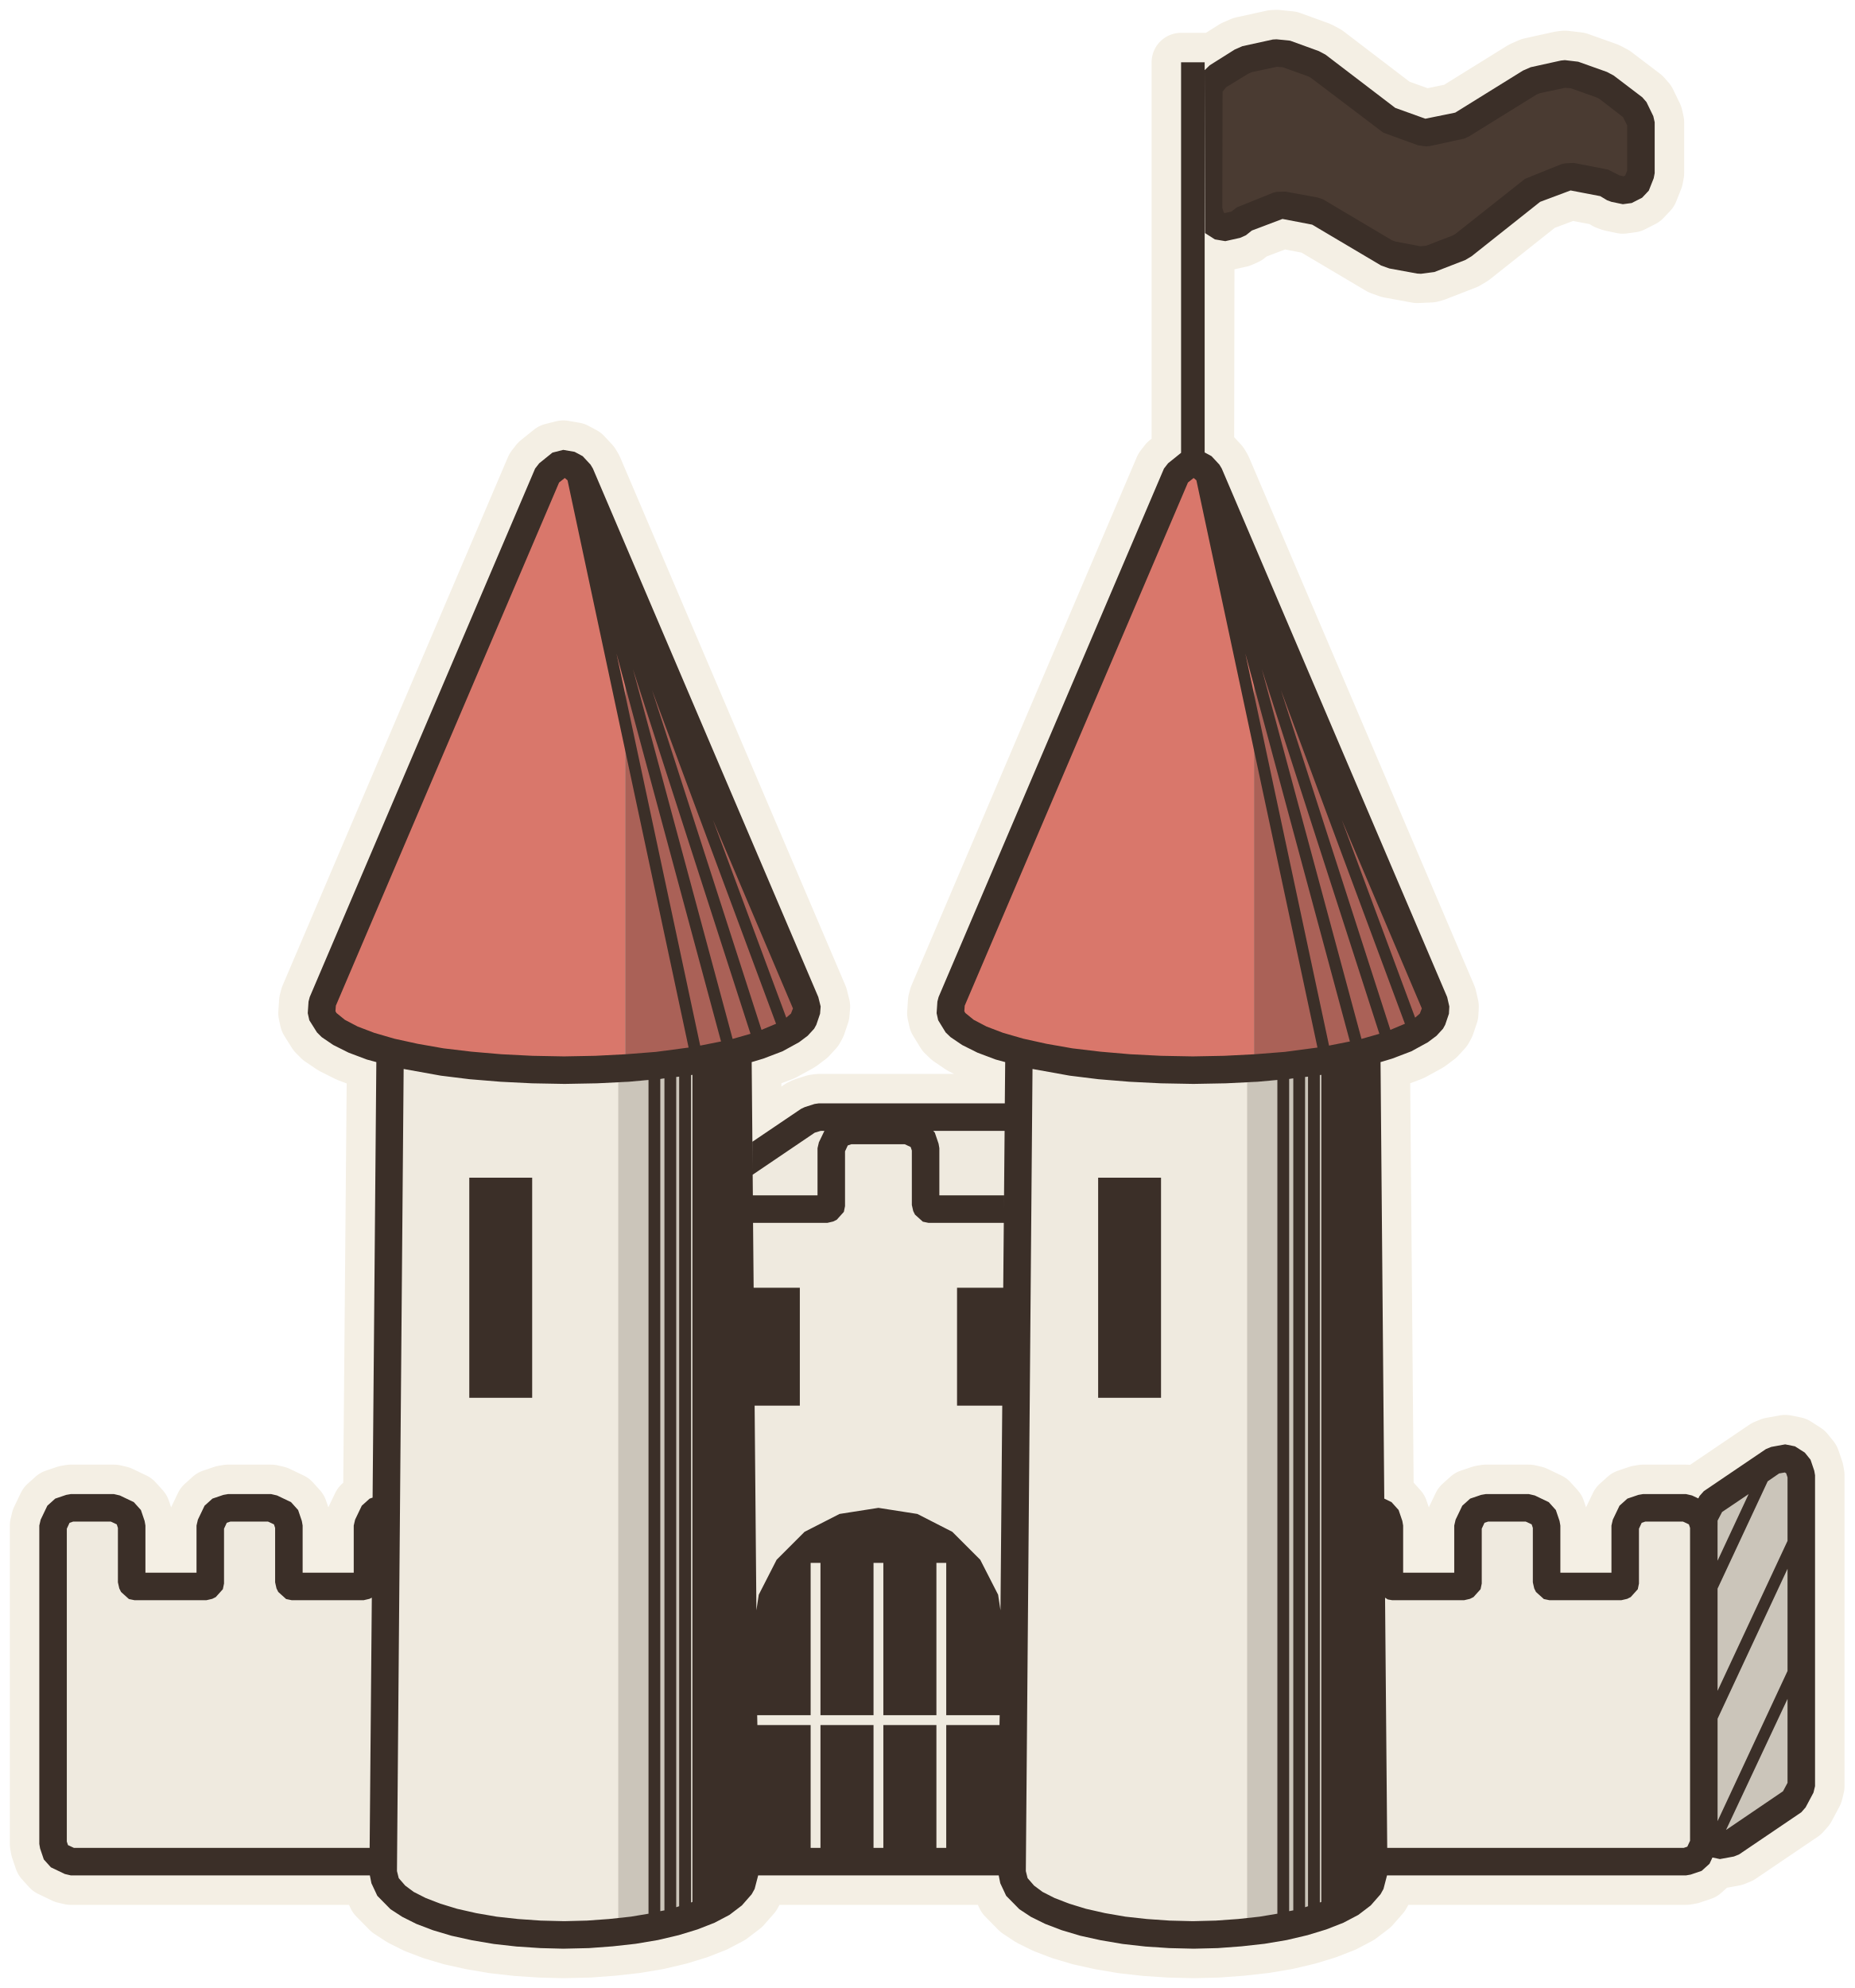
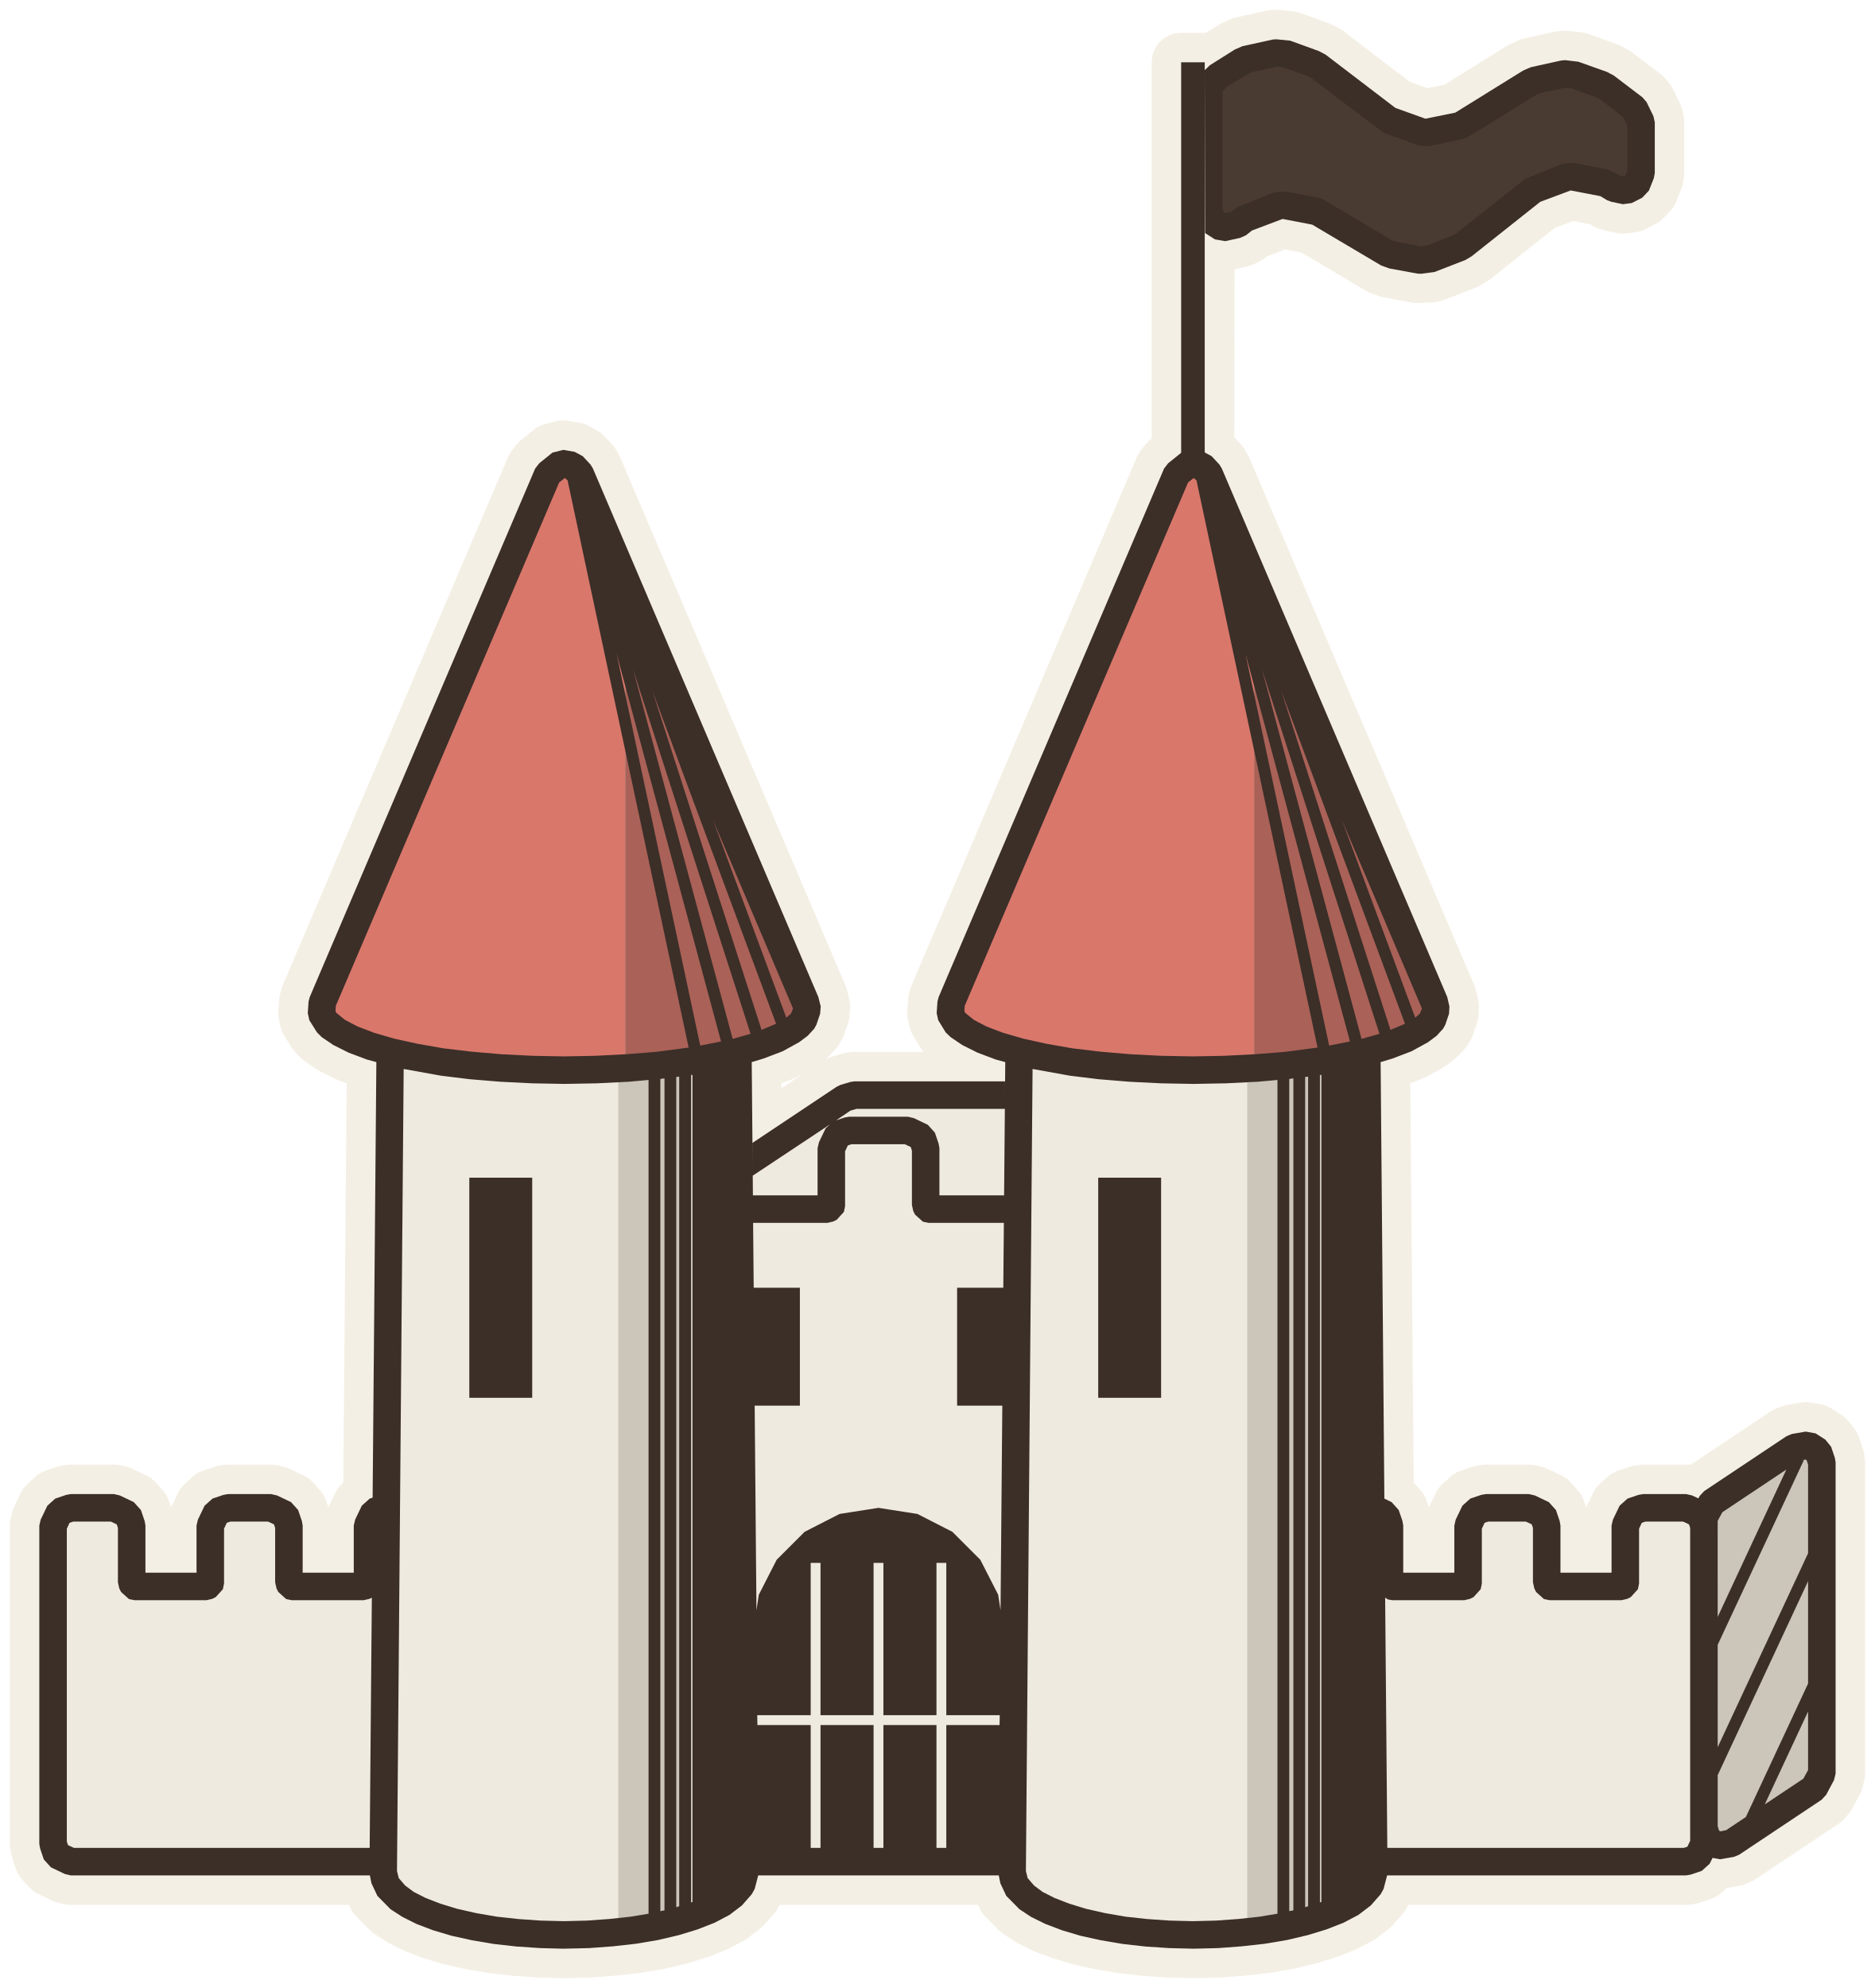
- <svg xmlns="http://www.w3.org/2000/svg" viewBox="-44.7 -94.72 94.36 101.15" data-palette="wall:#EFEADF;roof:#D9776B;wood:#C9A97C;earth:#94744F;water:#8FB0B8;flag:#4A3B32;ink:#3B2F28;halo:#F4EFE4">
-   <path data-role="sil" fill="#F4EFE4" stroke="#F4EFE4" stroke-width="3" stroke-linejoin="round" d="M-16.04 4.43L-14.73 4.4L-13.52 4.31L-12.35 4.18L-11.22 3.99L-10.16 3.74L-9.21 3.45L-8.34 3.11L-7.58 2.71L-6.95 2.23L-6.45 1.66L-6.3 1.39L-6.12 0.7L6.12 0.7L6.2 1.1L6.5 1.74L7.17 2.42L7.76 2.81L8.49 3.17L9.33 3.49L10.27 3.77L11.31 4L12.43 4.19L13.59 4.32L14.8 4.4L16.04 4.43L17.27 4.4L18.48 4.31L19.65 4.18L20.78 3.99L21.84 3.74L22.79 3.45L23.66 3.11L24.42 2.71L25.05 2.23L25.55 1.66L25.7 1.39L25.88 0.7L41.1 0.7L41.33 0.66L41.89 0.47L42.29 0.11L42.44 -0.21L42.82 -0.13L43.53 -0.26L43.8 -0.37L46.96 -2.51L47.18 -2.76L47.58 -3.51L47.66 -3.84L47.66 -19.66L47.62 -19.89L47.43 -20.45L47.14 -20.81L46.64 -21.13L46.14 -21.23L45.43 -21.1L45.16 -20.99L42 -18.85L41.78 -18.6L41.72 -18.48L41.4 -18.63L41.1 -18.7L38.9 -18.7L38.67 -18.66L38.11 -18.47L37.71 -18.11L37.37 -17.4L37.3 -17.1L37.3 -14.7L34.7 -14.7L34.7 -17.1L34.66 -17.33L34.47 -17.89L34.11 -18.29L33.4 -18.63L33.1 -18.7L30.9 -18.7L30.67 -18.66L30.11 -18.47L29.71 -18.11L29.37 -17.4L29.3 -17.1L29.3 -14.7L26.7 -14.7L26.7 -17.1L26.66 -17.33L26.47 -17.89L26.11 -18.29L25.74 -18.47L25.55 -40.68L26.15 -40.86L27.12 -41.23L27.96 -41.69L28.4 -42.02L28.73 -42.38L28.84 -42.58L29.03 -43.14L29.05 -43.51L28.94 -43.99L17.47 -70.88L17.35 -71.08L16.95 -71.51L16.6 -71.7L16.62 -82.86L17.12 -82.54L17.65 -82.45L18.41 -82.62L18.7 -82.75L19 -82.99L20.56 -83.58L22.07 -83.29L25.58 -81.21L26 -81.06L27.42 -80.8L28.1 -80.83L28.29 -80.88L29.86 -81.49L30.18 -81.68L33.67 -84.45L35.22 -85.03L36.73 -84.74L37.08 -84.53L37.3 -84.45L37.88 -84.33L38.33 -84.39L38.86 -84.66L39.2 -85.02L39.45 -85.65L39.5 -85.91L39.5 -88.5L39.43 -88.81L39.08 -89.53L38.87 -89.77L37.41 -90.88L37.07 -91.06L35.61 -91.58L34.93 -91.66L34.73 -91.64L33.19 -91.3L32.8 -91.13L29.35 -88.99L27.83 -88.68L26.3 -89.23L22.75 -91.94L22.41 -92.12L20.95 -92.65L20.26 -92.72L20.07 -92.71L18.52 -92.37L18.13 -92.2L16.86 -91.4L16.6 -91.15L16.6 -91.55L15.4 -91.55L15.4 -71.68L14.74 -71.15L14.53 -70.88L3.06 -43.99L3 -43.76L2.96 -43.17L3.04 -42.81L3.42 -42.19L3.67 -41.95L4.26 -41.55L5.04 -41.16L5.97 -40.81L6.45 -40.68L6.43 -38.58L-3.04 -38.58L-3.25 -38.55L-3.75 -38.39L-3.94 -38.3L-6.41 -36.63L-6.45 -40.68L-5.85 -40.86L-4.88 -41.23L-4.04 -41.69L-3.6 -42.02L-3.27 -42.38L-3.16 -42.58L-2.97 -43.14L-2.94 -43.51L-3.06 -43.99L-14.53 -70.88L-14.65 -71.08L-15.05 -71.51L-15.46 -71.73L-16.04 -71.83L-16.59 -71.69L-17.26 -71.15L-17.47 -70.88L-28.94 -43.99L-29 -43.76L-29.04 -43.17L-28.96 -42.81L-28.57 -42.19L-28.33 -41.95L-27.74 -41.55L-26.96 -41.16L-26.03 -40.81L-25.55 -40.68L-25.74 -18.52L-25.89 -18.47L-26.29 -18.11L-26.63 -17.4L-26.7 -17.1L-26.7 -14.7L-29.3 -14.7L-29.3 -17.1L-29.34 -17.33L-29.53 -17.89L-29.89 -18.29L-30.6 -18.63L-30.9 -18.7L-33.1 -18.7L-33.33 -18.66L-33.89 -18.47L-34.29 -18.11L-34.63 -17.4L-34.7 -17.1L-34.7 -14.7L-37.3 -14.7L-37.3 -17.1L-37.34 -17.33L-37.53 -17.89L-37.89 -18.29L-38.6 -18.63L-38.9 -18.7L-41.1 -18.7L-41.33 -18.66L-41.89 -18.47L-42.29 -18.11L-42.63 -17.4L-42.7 -17.1L-42.7 -0.9L-42.66 -0.67L-42.47 -0.11L-42.11 0.29L-41.4 0.63L-41.1 0.7L-25.88 0.7L-25.8 1.1L-25.5 1.74L-24.83 2.42L-24.23 2.81L-23.51 3.17L-22.67 3.49L-21.73 3.77L-20.69 4L-19.57 4.19L-18.41 4.32L-17.2 4.4Z" />
-   <path data-role="wall" fill="#EFEADF" d="M15.98 3.73L17.23 3.7L18.76 3.58L18.76 -39.66L17.62 -39.6L15.97 -39.57L14.33 -39.6L12.71 -39.68L11.13 -39.82L9.66 -40L8.25 -40.24L7.14 -40.48L6.82 0.69L6.96 1.14L7.2 1.5L7.57 1.84L8.08 2.19L8.74 2.52L9.53 2.82L10.42 3.09L11.42 3.31L12.51 3.49L13.64 3.62L14.81 3.7ZM-16.02 3.73L-14.78 3.7L-13.24 3.58L-13.24 -39.66L-14.38 -39.6L-16.03 -39.57L-17.67 -39.6L-19.29 -39.68L-20.87 -39.82L-22.34 -40L-23.75 -40.24L-24.86 -40.48L-25.18 0.69L-25.04 1.14L-24.8 1.5L-24.43 1.84L-23.92 2.19L-23.26 2.52L-22.47 2.82L-21.58 3.09L-20.58 3.31L-19.49 3.49L-18.36 3.62L-17.18 3.7ZM-3.1 -36.3L-3.03 -36.6L-2.69 -37.31L-2.29 -37.67L-1.62 -37.88L-3.04 -37.88L-3.55 -37.73L-6.41 -35.79L-6.39 -33.9L-3.1 -33.9ZM6.42 -37.88L1.59 -37.88L1.8 -37.83L2.51 -37.49L2.87 -37.09L3.06 -36.53L3.1 -36.3L3.1 -33.9L6.39 -33.9ZM6.38 -33.2L2.55 -33.2L2.49 -33.22L2.4 -33.41L2.4 -36.3L2.21 -36.86L1.5 -37.2L-1.5 -37.2L-2.06 -37.01L-2.4 -36.3L-2.4 -33.35L-2.42 -33.29L-2.6 -33.2L-6.38 -33.2L-6.11 0L6.11 0ZM41.66 -0.19L42 -0.9L42 -17.1L41.81 -17.66L41.1 -18L38.9 -18L38.34 -17.81L38 -17.1L38 -14.15L37.98 -14.09L37.8 -14L34.15 -14L34.09 -14.02L34 -14.21L34 -17.1L33.81 -17.66L33.1 -18L30.9 -18L30.34 -17.81L30 -17.1L30 -14.15L29.98 -14.09L29.8 -14L26.15 -14L26.09 -14.02L26 -14.21L26 -17.1L25.81 -17.66L25.75 -17.69L25.89 0L41.1 0ZM-25.75 -17.62L-26 -17.1L-26 -14.15L-26.02 -14.09L-26.2 -14L-29.85 -14L-29.91 -14.02L-30 -14.21L-30 -17.1L-30.19 -17.66L-30.9 -18L-33.1 -18L-33.66 -17.81L-34 -17.1L-34 -14.15L-34.02 -14.09L-34.2 -14L-37.85 -14L-37.91 -14.02L-38 -14.21L-38 -17.1L-38.19 -17.66L-38.9 -18L-41.1 -18L-41.66 -17.81L-42 -17.1L-42 -0.9L-41.81 -0.34L-41.1 0L-25.89 0Z" />
-   <path data-role="wall-shade" fill="#cbc5ba" d="M18.76 3.58L19.54 3.49L20.63 3.3L21.64 3.07L22.54 2.8L23.34 2.48L24.02 2.13L24.56 1.74L24.94 1.31L25.15 0.86L25.2 0.51L24.86 -40.48L23.67 -40.23L22.27 -39.99L20.81 -39.81L18.76 -39.66ZM-13.24 3.58L-12.46 3.49L-11.37 3.3L-10.36 3.07L-9.46 2.8L-8.66 2.48L-7.98 2.13L-7.44 1.74L-7.06 1.31L-6.85 0.86L-6.8 0.51L-7.14 -40.48L-8.33 -40.23L-9.73 -39.99L-11.19 -39.81L-13.24 -39.66ZM43.41 -0.95L46.56 -3.09L46.96 -3.84L46.96 -19.66L46.77 -20.22L46.27 -20.54L45.55 -20.41L42.4 -18.27L42.3 -18.08L42.47 -17.89L42.66 -17.33L42.7 -17.1L42.69 -0.82Z" />
+ <svg xmlns="http://www.w3.org/2000/svg" viewBox="-44.7 -94.72 95.4 101.15" data-palette="wall:#EFEADF;roof:#D9776B;wood:#C9A97C;earth:#94744F;water:#8FB0B8;flag:#4A3B32;ink:#3B2F28;halo:#F4EFE4">
+   <path data-role="sil" fill="#F4EFE4" stroke="#F4EFE4" stroke-width="3" stroke-linejoin="round" d="M-16.04 4.43L-14.73 4.4L-13.52 4.31L-12.35 4.18L-11.22 3.99L-10.16 3.74L-9.21 3.45L-8.34 3.11L-7.58 2.71L-6.95 2.23L-6.45 1.66L-6.3 1.39L-6.12 0.7L6.12 0.7L6.2 1.1L6.5 1.74L7.17 2.42L7.76 2.81L8.49 3.17L9.33 3.49L10.27 3.77L11.31 4L12.43 4.19L13.59 4.32L14.8 4.4L16.04 4.43L17.27 4.4L18.48 4.31L19.65 4.18L20.78 3.99L21.84 3.74L22.79 3.45L23.66 3.11L24.42 2.71L25.05 2.23L25.55 1.66L25.7 1.39L25.88 0.7L41.1 0.7L41.33 0.66L41.89 0.47L42.29 0.11L42.44 -0.19L42.82 -0.12L43.52 -0.24L43.79 -0.35L47.99 -3.15L48.22 -3.4L48.62 -4.15L48.7 -4.48L48.7 -20.32L48.66 -20.55L48.47 -21.11L48.18 -21.47L47.68 -21.79L47.18 -21.88L46.48 -21.76L46.21 -21.65L42.01 -18.85L41.78 -18.6L41.72 -18.48L41.4 -18.63L41.1 -18.7L38.9 -18.7L38.67 -18.66L38.11 -18.47L37.71 -18.11L37.37 -17.4L37.3 -17.1L37.3 -14.7L34.7 -14.7L34.7 -17.1L34.66 -17.33L34.47 -17.89L34.11 -18.29L33.4 -18.63L33.1 -18.7L30.9 -18.7L30.67 -18.66L30.11 -18.47L29.71 -18.11L29.37 -17.4L29.3 -17.1L29.3 -14.7L26.7 -14.7L26.7 -17.1L26.66 -17.33L26.47 -17.89L26.11 -18.29L25.74 -18.47L25.55 -40.68L26.15 -40.86L27.12 -41.23L27.96 -41.69L28.4 -42.02L28.73 -42.38L28.84 -42.58L29.03 -43.14L29.05 -43.51L28.94 -43.99L17.47 -70.88L17.35 -71.08L16.95 -71.51L16.6 -71.7L16.62 -82.86L17.12 -82.54L17.65 -82.45L18.41 -82.62L18.7 -82.75L19 -82.99L20.56 -83.58L22.07 -83.29L25.58 -81.21L26 -81.06L27.42 -80.8L28.1 -80.83L28.29 -80.88L29.86 -81.49L30.18 -81.68L33.67 -84.45L35.22 -85.03L36.73 -84.74L37.08 -84.53L37.3 -84.45L37.88 -84.33L38.33 -84.39L38.86 -84.66L39.2 -85.02L39.45 -85.65L39.5 -85.91L39.5 -88.5L39.43 -88.81L39.08 -89.53L38.87 -89.77L37.41 -90.88L37.07 -91.06L35.61 -91.58L34.93 -91.66L34.73 -91.64L33.19 -91.3L32.8 -91.13L29.35 -88.99L27.83 -88.68L26.3 -89.23L22.75 -91.94L22.41 -92.12L20.95 -92.65L20.26 -92.72L20.07 -92.71L18.52 -92.37L18.13 -92.2L16.86 -91.4L16.6 -91.15L16.6 -91.55L15.4 -91.55L15.4 -71.68L14.74 -71.15L14.53 -70.88L3.06 -43.99L3 -43.76L2.96 -43.17L3.04 -42.81L3.42 -42.19L3.67 -41.95L4.26 -41.55L5.04 -41.16L5.97 -40.81L6.45 -40.68L6.44 -39.7L-1.23 -39.7L-1.43 -39.67L-1.93 -39.52L-2.12 -39.43L-6.41 -36.57L-6.45 -40.68L-5.85 -40.86L-4.88 -41.23L-4.04 -41.69L-3.6 -42.02L-3.27 -42.38L-3.16 -42.58L-2.97 -43.14L-2.94 -43.51L-3.06 -43.99L-14.53 -70.88L-14.65 -71.08L-15.05 -71.51L-15.46 -71.73L-16.04 -71.83L-16.59 -71.69L-17.26 -71.15L-17.47 -70.88L-28.94 -43.99L-29 -43.76L-29.04 -43.17L-28.96 -42.81L-28.57 -42.19L-28.33 -41.95L-27.74 -41.55L-26.96 -41.16L-26.03 -40.81L-25.55 -40.68L-25.74 -18.52L-25.89 -18.47L-26.29 -18.11L-26.63 -17.4L-26.7 -17.1L-26.7 -14.7L-29.3 -14.7L-29.3 -17.1L-29.34 -17.33L-29.53 -17.89L-29.89 -18.29L-30.6 -18.63L-30.9 -18.7L-33.1 -18.7L-33.33 -18.66L-33.89 -18.47L-34.29 -18.11L-34.63 -17.4L-34.7 -17.1L-34.7 -14.7L-37.3 -14.7L-37.3 -17.1L-37.34 -17.33L-37.53 -17.89L-37.89 -18.29L-38.6 -18.63L-38.9 -18.7L-41.1 -18.7L-41.33 -18.66L-41.89 -18.47L-42.29 -18.11L-42.63 -17.4L-42.7 -17.1L-42.7 -0.9L-42.66 -0.67L-42.47 -0.11L-42.11 0.29L-41.4 0.63L-41.1 0.7L-25.88 0.7L-25.8 1.1L-25.5 1.74L-24.83 2.42L-24.23 2.81L-23.51 3.17L-22.67 3.49L-21.73 3.77L-20.69 4L-19.57 4.19L-18.41 4.32L-17.2 4.4Z" />
+   <path data-role="wall" fill="#EFEADF" d="M15.98 3.73L17.23 3.7L18.76 3.58L18.76 -39.66L17.62 -39.6L15.97 -39.57L14.33 -39.6L12.71 -39.68L11.13 -39.82L9.66 -40L8.25 -40.24L7.14 -40.48L6.82 0.69L6.96 1.14L7.2 1.5L7.57 1.84L8.08 2.19L8.74 2.52L9.53 2.82L10.42 3.09L11.42 3.31L12.51 3.49L13.64 3.62L14.81 3.7ZM-16.02 3.73L-14.78 3.7L-13.24 3.58L-13.24 -39.66L-14.38 -39.6L-16.03 -39.57L-17.67 -39.6L-19.29 -39.68L-20.87 -39.82L-22.34 -40L-23.75 -40.24L-24.86 -40.48L-25.18 0.69L-25.04 1.14L-24.8 1.5L-24.43 1.84L-23.92 2.19L-23.26 2.52L-22.47 2.82L-21.58 3.09L-20.58 3.31L-19.49 3.49L-18.36 3.62L-17.18 3.7ZM-3.1 -36.3L-3.03 -36.6L-2.69 -37.31L-2.29 -37.67L-1.73 -37.86L-1.5 -37.9L1.5 -37.9L1.8 -37.83L2.51 -37.49L2.87 -37.09L3.06 -36.53L3.1 -36.3L3.1 -33.9L6.39 -33.9L6.43 -39L-1.23 -39L-1.73 -38.85L-6.4 -35.73L-6.39 -33.9L-3.1 -33.9ZM6.38 -33.2L2.55 -33.2L2.49 -33.22L2.4 -33.41L2.4 -36.3L2.21 -36.86L1.5 -37.2L-1.5 -37.2L-2.06 -37.01L-2.4 -36.3L-2.4 -33.35L-2.42 -33.29L-2.6 -33.2L-6.38 -33.2L-6.11 0L6.11 0ZM41.66 -0.19L42 -0.9L42 -17.1L41.81 -17.66L41.1 -18L38.9 -18L38.34 -17.81L38 -17.1L38 -14.15L37.98 -14.09L37.8 -14L34.15 -14L34.09 -14.02L34 -14.21L34 -17.1L33.81 -17.66L33.1 -18L30.9 -18L30.34 -17.81L30 -17.1L30 -14.15L29.98 -14.09L29.8 -14L26.15 -14L26.09 -14.02L26 -14.21L26 -17.1L25.81 -17.66L25.75 -17.69L25.89 0L41.1 0ZM-25.75 -17.62L-26 -17.1L-26 -14.15L-26.02 -14.09L-26.2 -14L-29.85 -14L-29.91 -14.02L-30 -14.21L-30 -17.1L-30.19 -17.66L-30.9 -18L-33.1 -18L-33.66 -17.81L-34 -17.1L-34 -14.15L-34.02 -14.09L-34.2 -14L-37.85 -14L-37.91 -14.02L-38 -14.21L-38 -17.1L-38.19 -17.66L-38.9 -18L-41.1 -18L-41.66 -17.81L-42 -17.1L-42 -0.9L-41.81 -0.34L-41.1 0L-25.89 0Z" />
+   <path data-role="wall-shade" fill="#cbc5ba" d="M18.76 3.58L19.54 3.49L20.63 3.3L21.64 3.07L22.54 2.8L23.34 2.48L24.02 2.13L24.56 1.74L24.94 1.31L25.15 0.86L25.2 0.51L24.86 -40.48L23.67 -40.23L22.27 -39.99L20.81 -39.81L18.76 -39.66ZM-13.24 3.58L-12.46 3.49L-11.37 3.3L-10.36 3.07L-9.46 2.8L-8.66 2.48L-7.98 2.13L-7.44 1.74L-7.06 1.31L-6.85 0.86L-6.8 0.51L-7.14 -40.48L-8.33 -40.23L-9.73 -39.99L-11.19 -39.81L-13.24 -39.66ZM43.4 -0.93L47.6 -3.73L48 -4.48L48 -20.32L47.81 -20.88L47.31 -21.19L46.6 -21.07L42.4 -18.27L42.3 -18.08L42.47 -17.89L42.66 -17.33L42.7 -17.1L42.69 -0.81Z" />
  <path data-role="roof" fill="#D9776B" d="M-16.02 -40.27L-14.36 -40.3L-12.89 -40.37L-12.89 -65.26L-15.17 -70.61L-15.57 -71.04L-16.15 -71.14L-16.83 -70.61L-28.3 -43.71L-28.34 -43.12L-28.18 -42.81L-27.91 -42.52L-27.42 -42.17L-26.71 -41.82L-25.83 -41.49L-24.76 -41.18L-23.55 -40.91L-22.18 -40.69L-20.75 -40.51L-19.2 -40.38L-17.61 -40.3ZM15.98 -40.27L17.64 -40.3L19.11 -40.37L19.11 -65.26L16.83 -70.61L16.43 -71.04L15.85 -71.14L15.17 -70.61L3.7 -43.71L3.66 -43.12L3.82 -42.81L4.09 -42.52L4.58 -42.17L5.29 -41.82L6.17 -41.49L7.24 -41.18L8.45 -40.91L9.82 -40.69L11.25 -40.51L12.8 -40.38L14.39 -40.3Z" />
  <path data-role="roof-shade" fill="#aa6157" d="M-12.89 -40.37L-11.22 -40.51L-9.78 -40.69L-8.4 -40.92L-7.18 -41.2L-6.1 -41.51L-5.2 -41.86L-4.45 -42.25L-4.09 -42.52L-3.82 -42.81L-3.63 -43.37L-3.7 -43.71L-12.89 -65.26ZM19.11 -40.37L20.78 -40.51L22.22 -40.69L23.59 -40.92L24.82 -41.2L25.9 -41.51L26.8 -41.86L27.55 -42.25L27.91 -42.52L28.18 -42.81L28.37 -43.37L28.3 -43.71L19.11 -65.26Z" />
  <path data-role="flag" fill="#4A3B32" d="M28.04 -81.53L29.51 -82.09L29.74 -82.23L33.36 -85.08L35.02 -85.72L35.26 -85.74L36.89 -85.43L37.03 -85.38L37.44 -85.14L38.02 -85.02L38.55 -85.28L38.8 -85.91L38.8 -88.5L38.45 -89.22L37.08 -90.27L36.84 -90.4L35.38 -90.92L34.88 -90.96L33.45 -90.65L33.17 -90.53L29.7 -88.38L29.56 -88.32L27.92 -87.97L27.68 -87.99L25.91 -88.65L22.41 -91.33L22.17 -91.47L20.71 -91.99L20.21 -92.03L18.79 -91.72L18.5 -91.6L17.23 -90.81L16.85 -90.35L16.8 -90.05L16.8 -84.01L16.99 -83.45L17.49 -83.13L18.26 -83.3L18.7 -83.63L20.35 -84.26L20.59 -84.29L22.22 -83.98L22.37 -83.92L25.83 -81.86L26.12 -81.75L27.55 -81.48Z" />
-   <path data-role="ink" fill="#3B2F28" d="M27.61 -80.79L28.29 -80.88L29.86 -81.49L30.18 -81.68L33.67 -84.45L35.22 -85.03L36.73 -84.74L37.08 -84.53L37.3 -84.45L37.88 -84.33L38.33 -84.39L38.86 -84.66L39.2 -85.02L39.45 -85.65L39.5 -85.91L39.5 -88.5L39.43 -88.81L39.08 -89.53L38.87 -89.77L37.41 -90.88L37.07 -91.06L35.61 -91.58L34.93 -91.66L34.73 -91.64L33.19 -91.3L32.8 -91.13L29.35 -88.99L27.83 -88.68L26.3 -89.23L22.75 -91.94L22.41 -92.12L20.95 -92.65L20.26 -92.72L20.07 -92.71L18.52 -92.37L18.13 -92.2L16.86 -91.4L16.6 -91.15L16.62 -82.86L17.12 -82.54L17.65 -82.45L18.41 -82.62L18.7 -82.75L19 -82.99L20.56 -83.58L22.07 -83.29L25.58 -81.21L26 -81.06L27.42 -80.8ZM-16.04 4.43L-14.73 4.4L-13.52 4.31L-12.35 4.18L-11.22 3.99L-10.16 3.74L-9.21 3.45L-8.34 3.11L-7.58 2.71L-6.95 2.23L-6.45 1.66L-6.3 1.39L-6.12 0.7L6.12 0.7L6.2 1.1L6.5 1.74L7.17 2.42L7.76 2.81L8.49 3.17L9.33 3.49L10.27 3.77L11.31 4L12.43 4.19L13.59 4.32L14.8 4.4L16.04 4.43L17.27 4.4L18.48 4.31L19.65 4.18L20.78 3.99L21.84 3.74L22.79 3.45L23.66 3.11L24.42 2.71L25.05 2.23L25.55 1.66L25.7 1.39L25.88 0.7L41.1 0.7L41.33 0.66L41.89 0.47L42.29 0.11L42.44 -0.21L42.82 -0.13L43.53 -0.26L43.8 -0.37L46.96 -2.51L47.18 -2.76L47.58 -3.51L47.66 -3.84L47.66 -19.66L47.62 -19.89L47.43 -20.45L47.14 -20.81L46.64 -21.13L46.14 -21.23L45.43 -21.1L45.16 -20.99L42 -18.85L41.78 -18.6L41.72 -18.48L41.4 -18.63L41.1 -18.7L38.9 -18.7L38.67 -18.66L38.11 -18.47L37.71 -18.11L37.37 -17.4L37.3 -17.1L37.3 -14.7L34.7 -14.7L34.7 -17.1L34.66 -17.33L34.47 -17.89L34.11 -18.29L33.4 -18.63L33.1 -18.7L30.9 -18.7L30.67 -18.66L30.11 -18.47L29.71 -18.11L29.37 -17.4L29.3 -17.1L29.3 -14.7L26.7 -14.7L26.7 -17.1L26.66 -17.33L26.47 -17.89L26.11 -18.29L25.74 -18.47L25.55 -40.68L26.15 -40.86L27.12 -41.23L27.96 -41.69L28.4 -42.02L28.73 -42.38L28.84 -42.58L29.03 -43.14L29.05 -43.51L28.94 -43.99L17.47 -70.88L17.35 -71.08L16.95 -71.51L16.6 -71.7L16.6 -91.55L15.4 -91.55L15.4 -71.68L14.74 -71.15L14.53 -70.88L3.06 -43.99L3 -43.76L2.96 -43.17L3.04 -42.81L3.42 -42.19L3.67 -41.95L4.26 -41.55L5.04 -41.16L5.97 -40.81L6.45 -40.68L6.43 -38.58L-3.04 -38.58L-3.25 -38.55L-3.75 -38.39L-3.94 -38.3L-6.41 -36.63L-6.4 -34.95L-3.24 -37.09L-2.94 -37.18L-2.75 -37.18L-3.03 -36.6L-3.1 -36.3L-3.1 -33.9L-6.39 -33.9L-6.45 -40.68L-5.85 -40.86L-4.88 -41.23L-4.04 -41.69L-3.6 -42.02L-3.27 -42.38L-3.16 -42.58L-2.97 -43.14L-2.94 -43.51L-3.06 -43.99L-14.53 -70.88L-14.65 -71.08L-15.05 -71.51L-15.46 -71.73L-16.04 -71.83L-16.59 -71.69L-17.26 -71.15L-17.47 -70.88L-28.94 -43.99L-29 -43.76L-29.04 -43.17L-28.96 -42.81L-28.57 -42.19L-28.33 -41.95L-27.74 -41.55L-26.96 -41.16L-26.03 -40.81L-25.55 -40.68L-25.74 -18.52L-25.89 -18.47L-26.29 -18.11L-26.63 -17.4L-26.7 -17.1L-26.7 -14.7L-29.3 -14.7L-29.3 -17.1L-29.34 -17.33L-29.53 -17.89L-29.89 -18.29L-30.6 -18.63L-30.9 -18.7L-33.1 -18.7L-33.33 -18.66L-33.89 -18.47L-34.29 -18.11L-34.63 -17.4L-34.7 -17.1L-34.7 -14.7L-37.3 -14.7L-37.3 -17.1L-37.34 -17.33L-37.53 -17.89L-37.89 -18.29L-38.6 -18.63L-38.9 -18.7L-41.1 -18.7L-41.33 -18.66L-41.89 -18.47L-42.29 -18.11L-42.63 -17.4L-42.7 -17.1L-42.7 -0.9L-42.66 -0.67L-42.47 -0.11L-42.11 0.29L-41.4 0.63L-41.1 0.7L-25.88 0.7L-25.8 1.1L-25.5 1.74L-24.83 2.42L-24.23 2.81L-23.51 3.17L-22.67 3.49L-21.73 3.77L-20.69 4L-19.57 4.19L-18.41 4.32L-17.2 4.4ZM26.31 -82.43L26.14 -82.49L22.62 -84.58L22.35 -84.67L20.72 -84.97L20.28 -84.96L20.1 -84.92L18.24 -84.17L17.95 -83.95L17.62 -83.88L17.57 -83.91L17.5 -84.13L17.51 -90.05L17.69 -90.28L18.82 -90.97L19 -91.05L20.27 -91.32L20.57 -91.3L21.88 -90.83L22.02 -90.75L25.69 -87.97L27.45 -87.33L27.87 -87.27L28.07 -87.29L29.82 -87.67L30.07 -87.79L33.49 -89.91L33.66 -89.98L34.93 -90.25L35.23 -90.23L36.55 -89.76L36.7 -89.68L37.89 -88.76L38.1 -88.34L38.1 -86.04L38 -85.79L37.92 -85.75L37.7 -85.8L37.13 -86.09L35.39 -86.43L34.95 -86.41L34.76 -86.37L32.9 -85.62L29.35 -82.81L29.2 -82.73L27.88 -82.22L27.58 -82.19ZM-16 -40.97L-17.61 -41L-19.19 -41.08L-20.7 -41.21L-22.13 -41.38L-23.44 -41.61L-24.63 -41.87L-25.66 -42.17L-26.5 -42.49L-27.15 -42.83L-27.58 -43.18L-27.63 -43.27L-27.61 -43.55L-16.25 -70.17L-15.96 -70.4L-15.82 -70.28L-9.66 -41.42L-11.32 -41.2L-12.85 -41.08L-14.41 -41ZM16 -40.97L14.38 -41L12.81 -41.08L11.3 -41.21L9.87 -41.38L8.56 -41.61L7.38 -41.87L6.34 -42.17L5.5 -42.49L4.85 -42.83L4.42 -43.18L4.37 -43.27L4.39 -43.55L15.75 -70.17L16.04 -70.4L16.18 -70.28L22.34 -41.42L20.68 -41.2L19.16 -41.08L17.59 -41ZM-9.07 -41.52L-13.33 -61.47L-8.01 -41.73ZM22.93 -41.52L18.67 -61.47L23.99 -41.73ZM-7.42 -41.86L-12.49 -60.67L-6.51 -42.12ZM24.58 -41.86L19.51 -60.67L25.49 -42.12ZM-11.52 -59.61L-5.21 -42.63L-5.95 -42.32ZM20.48 -59.61L26.79 -42.63L26.05 -42.32ZM-4.69 -42.94L-8.42 -53L-4.35 -43.41L-4.45 -43.15ZM27.31 -42.94L23.58 -53L27.65 -43.41L27.55 -43.15ZM-15.99 3.03L-17.19 3L-18.34 2.92L-19.43 2.8L-20.47 2.62L-21.44 2.4L-22.29 2.14L-23.04 1.85L-23.65 1.54L-24.08 1.22L-24.41 0.84L-24.5 0.48L-24.16 -40.33L-22.27 -39.99L-20.81 -39.81L-19.23 -39.68L-17.62 -39.6L-15.97 -39.57L-14.33 -39.6L-12.71 -39.68L-11.7 -39.77L-11.7 2.65L-12.6 2.8L-13.71 2.92L-14.83 3ZM16 3.03L14.81 3L13.66 2.92L12.57 2.8L11.53 2.62L10.56 2.4L9.71 2.14L8.96 1.85L8.35 1.54L7.92 1.22L7.59 0.84L7.5 0.48L7.84 -40.33L9.73 -39.99L11.19 -39.81L12.77 -39.68L14.38 -39.6L16.03 -39.57L17.67 -39.6L19.29 -39.68L20.3 -39.77L20.3 2.65L19.4 2.8L18.3 2.92L17.17 3ZM-9.54 2.08L-9.54 -40.02L-9.46 -40.03L-9.46 2.05ZM22.46 2.08L22.46 -40.02L22.54 -40.03L22.54 2.05ZM-10.29 -39.92L-10.14 -39.94L-10.14 2.27L-10.29 2.32ZM21.71 -39.92L21.86 -39.94L21.86 2.27L21.71 2.32ZM-11.1 2.52L-11.1 -39.82L-10.89 -39.85L-10.89 2.48ZM20.9 2.52L20.9 -39.82L21.11 -39.85L21.11 2.48ZM6.21 -12.79L6.09 -13.58L5.18 -15.36L3.76 -16.78L1.98 -17.69L0 -18L-1.98 -17.69L-3.76 -16.78L-5.18 -15.36L-6.09 -13.58L-6.21 -12.79L-6.3 -23.2L-4 -23.2L-4 -29.2L-6.35 -29.2L-6.38 -32.5L-2.6 -32.5L-2.3 -32.57L-2.12 -32.66L-1.76 -33.06L-1.7 -33.35L-1.7 -36.14L-1.56 -36.44L-1.38 -36.5L1.34 -36.5L1.64 -36.36L1.7 -36.18L1.7 -33.41L1.77 -33.1L1.86 -32.92L2.26 -32.56L2.55 -32.5L6.38 -32.5L6.39 -33.9L3.1 -33.9L3.1 -36.3L3.06 -36.53L2.87 -37.09L2.79 -37.18L6.42 -37.18L6.35 -29.2L4 -29.2L4 -23.2L6.3 -23.2ZM14.38 -34.8L11.18 -34.8L11.18 -23.6L14.38 -23.6ZM-17.62 -34.8L-20.82 -34.8L-20.82 -23.6L-17.62 -23.6ZM42.7 -17.35L42.93 -17.79L44.28 -18.7L42.7 -15.31L42.7 -13.89L45.25 -19.35L45.83 -19.75L46.12 -19.8L46.19 -19.76L46.26 -19.55L46.26 -16.32L42.7 -8.69L42.7 -7.27L46.26 -14.9L46.26 -9.7L42.7 -2.06ZM25.78 -13.43L25.92 -13.34L26.15 -13.3L29.8 -13.3L30.1 -13.37L30.28 -13.46L30.64 -13.86L30.7 -14.15L30.7 -16.94L30.84 -17.24L31.02 -17.3L32.94 -17.3L33.24 -17.16L33.3 -16.98L33.3 -14.21L33.37 -13.9L33.46 -13.72L33.86 -13.36L34.15 -13.3L37.8 -13.3L38.1 -13.37L38.28 -13.46L38.64 -13.86L38.7 -14.15L38.7 -16.94L38.84 -17.24L39.02 -17.3L40.94 -17.3L41.24 -17.16L41.3 -16.98L41.3 -1.06L41.16 -0.76L40.98 -0.7L25.89 -0.7ZM-40.94 -0.7L-41.24 -0.84L-41.3 -1.02L-41.3 -16.94L-41.16 -17.24L-40.98 -17.3L-39.06 -17.3L-38.76 -17.16L-38.7 -16.98L-38.7 -14.21L-38.63 -13.9L-38.54 -13.72L-38.14 -13.36L-37.85 -13.3L-34.2 -13.3L-33.9 -13.37L-33.72 -13.46L-33.36 -13.86L-33.3 -14.15L-33.3 -16.94L-33.16 -17.24L-32.98 -17.3L-31.06 -17.3L-30.76 -17.16L-30.7 -16.98L-30.7 -14.21L-30.63 -13.9L-30.54 -13.72L-30.14 -13.36L-29.85 -13.3L-26.2 -13.3L-25.9 -13.37L-25.78 -13.43L-25.89 -0.7ZM-3.45 -0.7L-3.45 -6.95L-6.16 -6.95L-6.17 -7.45L-3.45 -7.45L-3.45 -15.2L-2.95 -15.2L-2.95 -7.45L-0.25 -7.45L-0.25 -15.2L0.25 -15.2L0.25 -7.45L2.95 -7.45L2.95 -15.2L3.45 -15.2L3.45 -7.45L6.17 -7.45L6.16 -6.95L3.45 -6.95L3.45 -0.7L2.95 -0.7L2.95 -6.95L0.25 -6.95L0.25 -0.7L-0.25 -0.7L-0.25 -6.95L-2.95 -6.95L-2.95 -0.7ZM43.13 -1.61L46.26 -8.28L46.26 -4.01L46.03 -3.58Z" />
+   <path data-role="ink" fill="#3B2F28" d="M27.61 -80.79L28.29 -80.88L29.86 -81.49L30.18 -81.68L33.67 -84.45L35.22 -85.03L36.73 -84.74L37.08 -84.53L37.3 -84.45L37.88 -84.33L38.33 -84.39L38.86 -84.66L39.2 -85.02L39.45 -85.65L39.5 -85.91L39.5 -88.5L39.43 -88.81L39.08 -89.53L38.87 -89.77L37.41 -90.88L37.07 -91.06L35.61 -91.58L34.93 -91.66L34.73 -91.64L33.19 -91.3L32.8 -91.13L29.35 -88.99L27.83 -88.68L26.3 -89.23L22.75 -91.94L22.41 -92.12L20.95 -92.65L20.26 -92.72L20.07 -92.71L18.52 -92.37L18.13 -92.2L16.86 -91.4L16.6 -91.15L16.62 -82.86L17.12 -82.54L17.65 -82.45L18.41 -82.62L18.7 -82.75L19 -82.99L20.56 -83.58L22.07 -83.29L25.58 -81.21L26 -81.06L27.42 -80.8ZM-16.04 4.43L-14.73 4.4L-13.52 4.31L-12.35 4.18L-11.22 3.99L-10.16 3.74L-9.21 3.45L-8.34 3.11L-7.58 2.71L-6.95 2.23L-6.45 1.66L-6.3 1.39L-6.12 0.7L6.12 0.7L6.2 1.1L6.5 1.74L7.17 2.42L7.76 2.81L8.49 3.17L9.33 3.49L10.27 3.77L11.31 4L12.43 4.19L13.59 4.32L14.8 4.4L16.04 4.43L17.27 4.4L18.48 4.31L19.65 4.18L20.78 3.99L21.84 3.74L22.79 3.45L23.66 3.11L24.42 2.71L25.05 2.23L25.55 1.66L25.7 1.39L25.88 0.7L41.1 0.7L41.33 0.66L41.89 0.47L42.29 0.11L42.44 -0.19L42.82 -0.12L43.52 -0.24L43.79 -0.35L47.99 -3.15L48.22 -3.4L48.62 -4.15L48.7 -4.48L48.7 -20.32L48.66 -20.55L48.47 -21.11L48.18 -21.47L47.68 -21.79L47.18 -21.88L46.48 -21.76L46.21 -21.65L42.01 -18.85L41.78 -18.6L41.72 -18.48L41.4 -18.63L41.1 -18.7L38.9 -18.7L38.67 -18.66L38.11 -18.47L37.71 -18.11L37.37 -17.4L37.3 -17.1L37.3 -14.7L34.7 -14.7L34.7 -17.1L34.66 -17.33L34.47 -17.89L34.11 -18.29L33.4 -18.63L33.1 -18.7L30.9 -18.7L30.67 -18.66L30.11 -18.47L29.71 -18.11L29.37 -17.4L29.3 -17.1L29.3 -14.7L26.7 -14.7L26.7 -17.1L26.66 -17.33L26.47 -17.89L26.11 -18.29L25.74 -18.47L25.55 -40.68L26.15 -40.86L27.12 -41.23L27.96 -41.69L28.4 -42.02L28.73 -42.38L28.84 -42.58L29.03 -43.14L29.05 -43.51L28.94 -43.99L17.47 -70.88L17.35 -71.08L16.95 -71.51L16.6 -71.7L16.6 -91.55L15.4 -91.55L15.4 -71.68L14.74 -71.15L14.53 -70.88L3.06 -43.99L3 -43.76L2.96 -43.17L3.04 -42.81L3.42 -42.19L3.67 -41.95L4.26 -41.55L5.04 -41.16L5.97 -40.81L6.45 -40.68L6.35 -29.2L4 -29.2L4 -23.2L6.3 -23.2L6.21 -12.79L6.09 -13.58L5.18 -15.36L3.76 -16.78L1.98 -17.69L0 -18L-1.98 -17.69L-3.76 -16.78L-5.18 -15.36L-6.09 -13.58L-6.21 -12.79L-6.3 -23.2L-4 -23.2L-4 -29.2L-6.35 -29.2L-6.38 -32.5L-2.6 -32.5L-2.3 -32.57L-2.12 -32.66L-1.76 -33.06L-1.7 -33.35L-1.7 -36.14L-1.56 -36.44L-1.38 -36.5L1.34 -36.5L1.64 -36.36L1.7 -36.18L1.7 -33.41L1.77 -33.1L1.86 -32.92L2.26 -32.56L2.55 -32.5L6.38 -32.5L6.39 -33.9L3.1 -33.9L3.1 -36.3L3.06 -36.53L2.87 -37.09L2.51 -37.49L1.8 -37.83L1.5 -37.9L-1.5 -37.9L-1.73 -37.86L-2.29 -37.67L-2.69 -37.31L-3.03 -36.6L-3.1 -36.3L-3.1 -33.9L-6.39 -33.9L-6.45 -40.68L-5.85 -40.86L-4.88 -41.23L-4.04 -41.69L-3.6 -42.02L-3.27 -42.38L-3.16 -42.58L-2.97 -43.14L-2.94 -43.51L-3.06 -43.99L-14.53 -70.88L-14.65 -71.08L-15.05 -71.51L-15.46 -71.73L-16.04 -71.83L-16.59 -71.69L-17.26 -71.15L-17.47 -70.88L-28.94 -43.99L-29 -43.76L-29.04 -43.17L-28.96 -42.81L-28.57 -42.19L-28.33 -41.95L-27.74 -41.55L-26.96 -41.16L-26.03 -40.81L-25.55 -40.68L-25.74 -18.52L-25.89 -18.47L-26.29 -18.11L-26.63 -17.4L-26.7 -17.1L-26.7 -14.7L-29.3 -14.7L-29.3 -17.1L-29.34 -17.33L-29.53 -17.89L-29.89 -18.29L-30.6 -18.63L-30.9 -18.7L-33.1 -18.7L-33.33 -18.66L-33.89 -18.47L-34.29 -18.11L-34.63 -17.4L-34.7 -17.1L-34.7 -14.7L-37.3 -14.7L-37.3 -17.1L-37.34 -17.33L-37.53 -17.89L-37.89 -18.29L-38.6 -18.63L-38.9 -18.7L-41.1 -18.7L-41.33 -18.66L-41.89 -18.47L-42.29 -18.11L-42.63 -17.4L-42.7 -17.1L-42.7 -0.9L-42.66 -0.67L-42.47 -0.11L-42.11 0.29L-41.4 0.63L-41.1 0.7L-25.88 0.7L-25.8 1.1L-25.5 1.74L-24.83 2.42L-24.23 2.81L-23.51 3.17L-22.67 3.49L-21.73 3.77L-20.69 4L-19.57 4.19L-18.41 4.32L-17.2 4.4ZM26.31 -82.43L26.14 -82.49L22.62 -84.58L22.35 -84.67L20.72 -84.97L20.28 -84.96L20.1 -84.92L18.24 -84.17L17.95 -83.95L17.62 -83.88L17.57 -83.91L17.5 -84.13L17.51 -90.05L17.69 -90.28L18.82 -90.97L19 -91.05L20.27 -91.32L20.57 -91.3L21.88 -90.83L22.02 -90.75L25.69 -87.97L27.45 -87.33L27.87 -87.27L28.07 -87.29L29.82 -87.67L30.07 -87.79L33.49 -89.91L33.66 -89.98L34.93 -90.25L35.23 -90.23L36.55 -89.76L36.7 -89.68L37.89 -88.76L38.1 -88.34L38.1 -86.04L38 -85.79L37.92 -85.75L37.7 -85.8L37.13 -86.09L35.39 -86.43L34.95 -86.41L34.76 -86.37L32.9 -85.62L29.35 -82.81L29.2 -82.73L27.88 -82.22L27.58 -82.19ZM-16 -40.97L-17.61 -41L-19.19 -41.08L-20.7 -41.21L-22.13 -41.38L-23.44 -41.61L-24.63 -41.87L-25.66 -42.17L-26.5 -42.49L-27.15 -42.83L-27.58 -43.18L-27.63 -43.27L-27.61 -43.55L-16.25 -70.17L-15.96 -70.4L-15.82 -70.28L-9.66 -41.42L-11.32 -41.2L-12.85 -41.08L-14.41 -41ZM16 -40.97L14.38 -41L12.81 -41.08L11.3 -41.21L9.87 -41.38L8.56 -41.61L7.38 -41.87L6.34 -42.17L5.5 -42.49L4.85 -42.83L4.42 -43.18L4.37 -43.27L4.39 -43.55L15.75 -70.17L16.04 -70.4L16.18 -70.28L22.34 -41.42L20.68 -41.2L19.16 -41.08L17.59 -41ZM-9.07 -41.52L-13.33 -61.47L-8.01 -41.73ZM22.93 -41.52L18.67 -61.47L23.99 -41.73ZM-7.42 -41.86L-12.49 -60.67L-6.51 -42.12ZM24.58 -41.86L19.51 -60.67L25.49 -42.12ZM-11.52 -59.61L-5.21 -42.63L-5.95 -42.32ZM20.48 -59.61L26.79 -42.63L26.05 -42.32ZM-4.69 -42.94L-8.42 -53L-4.35 -43.41L-4.45 -43.15ZM27.31 -42.94L23.58 -53L27.65 -43.41L27.55 -43.15ZM-15.99 3.03L-17.19 3L-18.34 2.92L-19.43 2.8L-20.47 2.62L-21.44 2.4L-22.29 2.14L-23.04 1.85L-23.65 1.54L-24.08 1.22L-24.41 0.84L-24.5 0.48L-24.16 -40.33L-22.27 -39.99L-20.81 -39.81L-19.23 -39.68L-17.62 -39.6L-15.97 -39.57L-14.33 -39.6L-12.71 -39.68L-11.7 -39.77L-11.7 2.65L-12.6 2.8L-13.71 2.92L-14.83 3ZM16 3.03L14.81 3L13.66 2.92L12.57 2.8L11.53 2.62L10.56 2.4L9.71 2.14L8.96 1.85L8.35 1.54L7.92 1.22L7.59 0.84L7.5 0.48L7.84 -40.33L9.73 -39.99L11.19 -39.81L12.77 -39.68L14.38 -39.6L16.03 -39.57L17.67 -39.6L19.29 -39.68L20.3 -39.77L20.3 2.65L19.4 2.8L18.3 2.92L17.17 3ZM-9.54 2.08L-9.54 -40.02L-9.46 -40.03L-9.46 2.05ZM22.46 2.08L22.46 -40.02L22.54 -40.03L22.54 2.05ZM-10.29 -39.92L-10.14 -39.94L-10.14 2.27L-10.29 2.32ZM21.71 -39.92L21.86 -39.94L21.86 2.27L21.71 2.32ZM-11.1 2.52L-11.1 -39.82L-10.89 -39.85L-10.89 2.48ZM20.9 2.52L20.9 -39.82L21.11 -39.85L21.11 2.48ZM-2.44 -37.53L-2.29 -37.67L-2.18 -37.7L-1.43 -38.21L-1.12 -38.3L6.43 -38.3L6.44 -39.7L-1.23 -39.7L-1.43 -39.67L-1.93 -39.52L-2.12 -39.43L-6.41 -36.57L-6.4 -34.9ZM14.38 -34.8L11.18 -34.8L11.18 -23.6L14.38 -23.6ZM-17.62 -34.8L-20.82 -34.8L-20.82 -23.6L-17.62 -23.6ZM42.77 -1.58L42.7 -1.8L42.7 -17.34L42.94 -17.78L46.87 -20.4L47.16 -20.46L47.23 -20.42L47.3 -20.2L47.3 -15.69L42.7 -5.82L42.7 -4.4L47.3 -14.27L47.3 -9.06L44.13 -2.26L45.09 -2.9L47.3 -7.64L47.3 -4.66L47.06 -4.22L43.13 -1.6L42.84 -1.54ZM47.09 -20.44L46.87 -20.4L46.2 -19.96L42.7 -12.45L42.7 -11.03ZM25.78 -13.43L25.92 -13.34L26.15 -13.3L29.8 -13.3L30.1 -13.37L30.28 -13.46L30.64 -13.86L30.7 -14.15L30.7 -16.94L30.84 -17.24L31.02 -17.3L32.94 -17.3L33.24 -17.16L33.3 -16.98L33.3 -14.21L33.37 -13.9L33.46 -13.72L33.86 -13.36L34.15 -13.3L37.8 -13.3L38.1 -13.37L38.28 -13.46L38.64 -13.86L38.7 -14.15L38.7 -16.94L38.84 -17.24L39.02 -17.3L40.94 -17.3L41.24 -17.16L41.3 -16.98L41.3 -1.06L41.16 -0.76L40.98 -0.7L25.89 -0.7ZM-40.94 -0.7L-41.24 -0.84L-41.3 -1.02L-41.3 -16.94L-41.16 -17.24L-40.98 -17.3L-39.06 -17.3L-38.76 -17.16L-38.7 -16.98L-38.7 -14.21L-38.63 -13.9L-38.54 -13.72L-38.14 -13.36L-37.85 -13.3L-34.2 -13.3L-33.9 -13.37L-33.72 -13.46L-33.36 -13.86L-33.3 -14.15L-33.3 -16.94L-33.16 -17.24L-32.98 -17.3L-31.06 -17.3L-30.76 -17.16L-30.7 -16.98L-30.7 -14.21L-30.63 -13.9L-30.54 -13.72L-30.14 -13.36L-29.85 -13.3L-26.2 -13.3L-25.9 -13.37L-25.78 -13.43L-25.89 -0.7ZM-3.45 -0.7L-3.45 -6.95L-6.16 -6.95L-6.17 -7.45L-3.45 -7.45L-3.45 -15.2L-2.95 -15.2L-2.95 -7.45L-0.25 -7.45L-0.25 -15.2L0.25 -15.2L0.25 -7.45L2.95 -7.45L2.95 -15.2L3.45 -15.2L3.45 -7.45L6.17 -7.45L6.16 -6.95L3.45 -6.95L3.45 -0.7L2.95 -0.7L2.95 -6.95L0.25 -6.95L0.25 -0.7L-0.25 -0.7L-0.25 -6.95L-2.95 -6.95L-2.95 -0.7Z" />
</svg>
